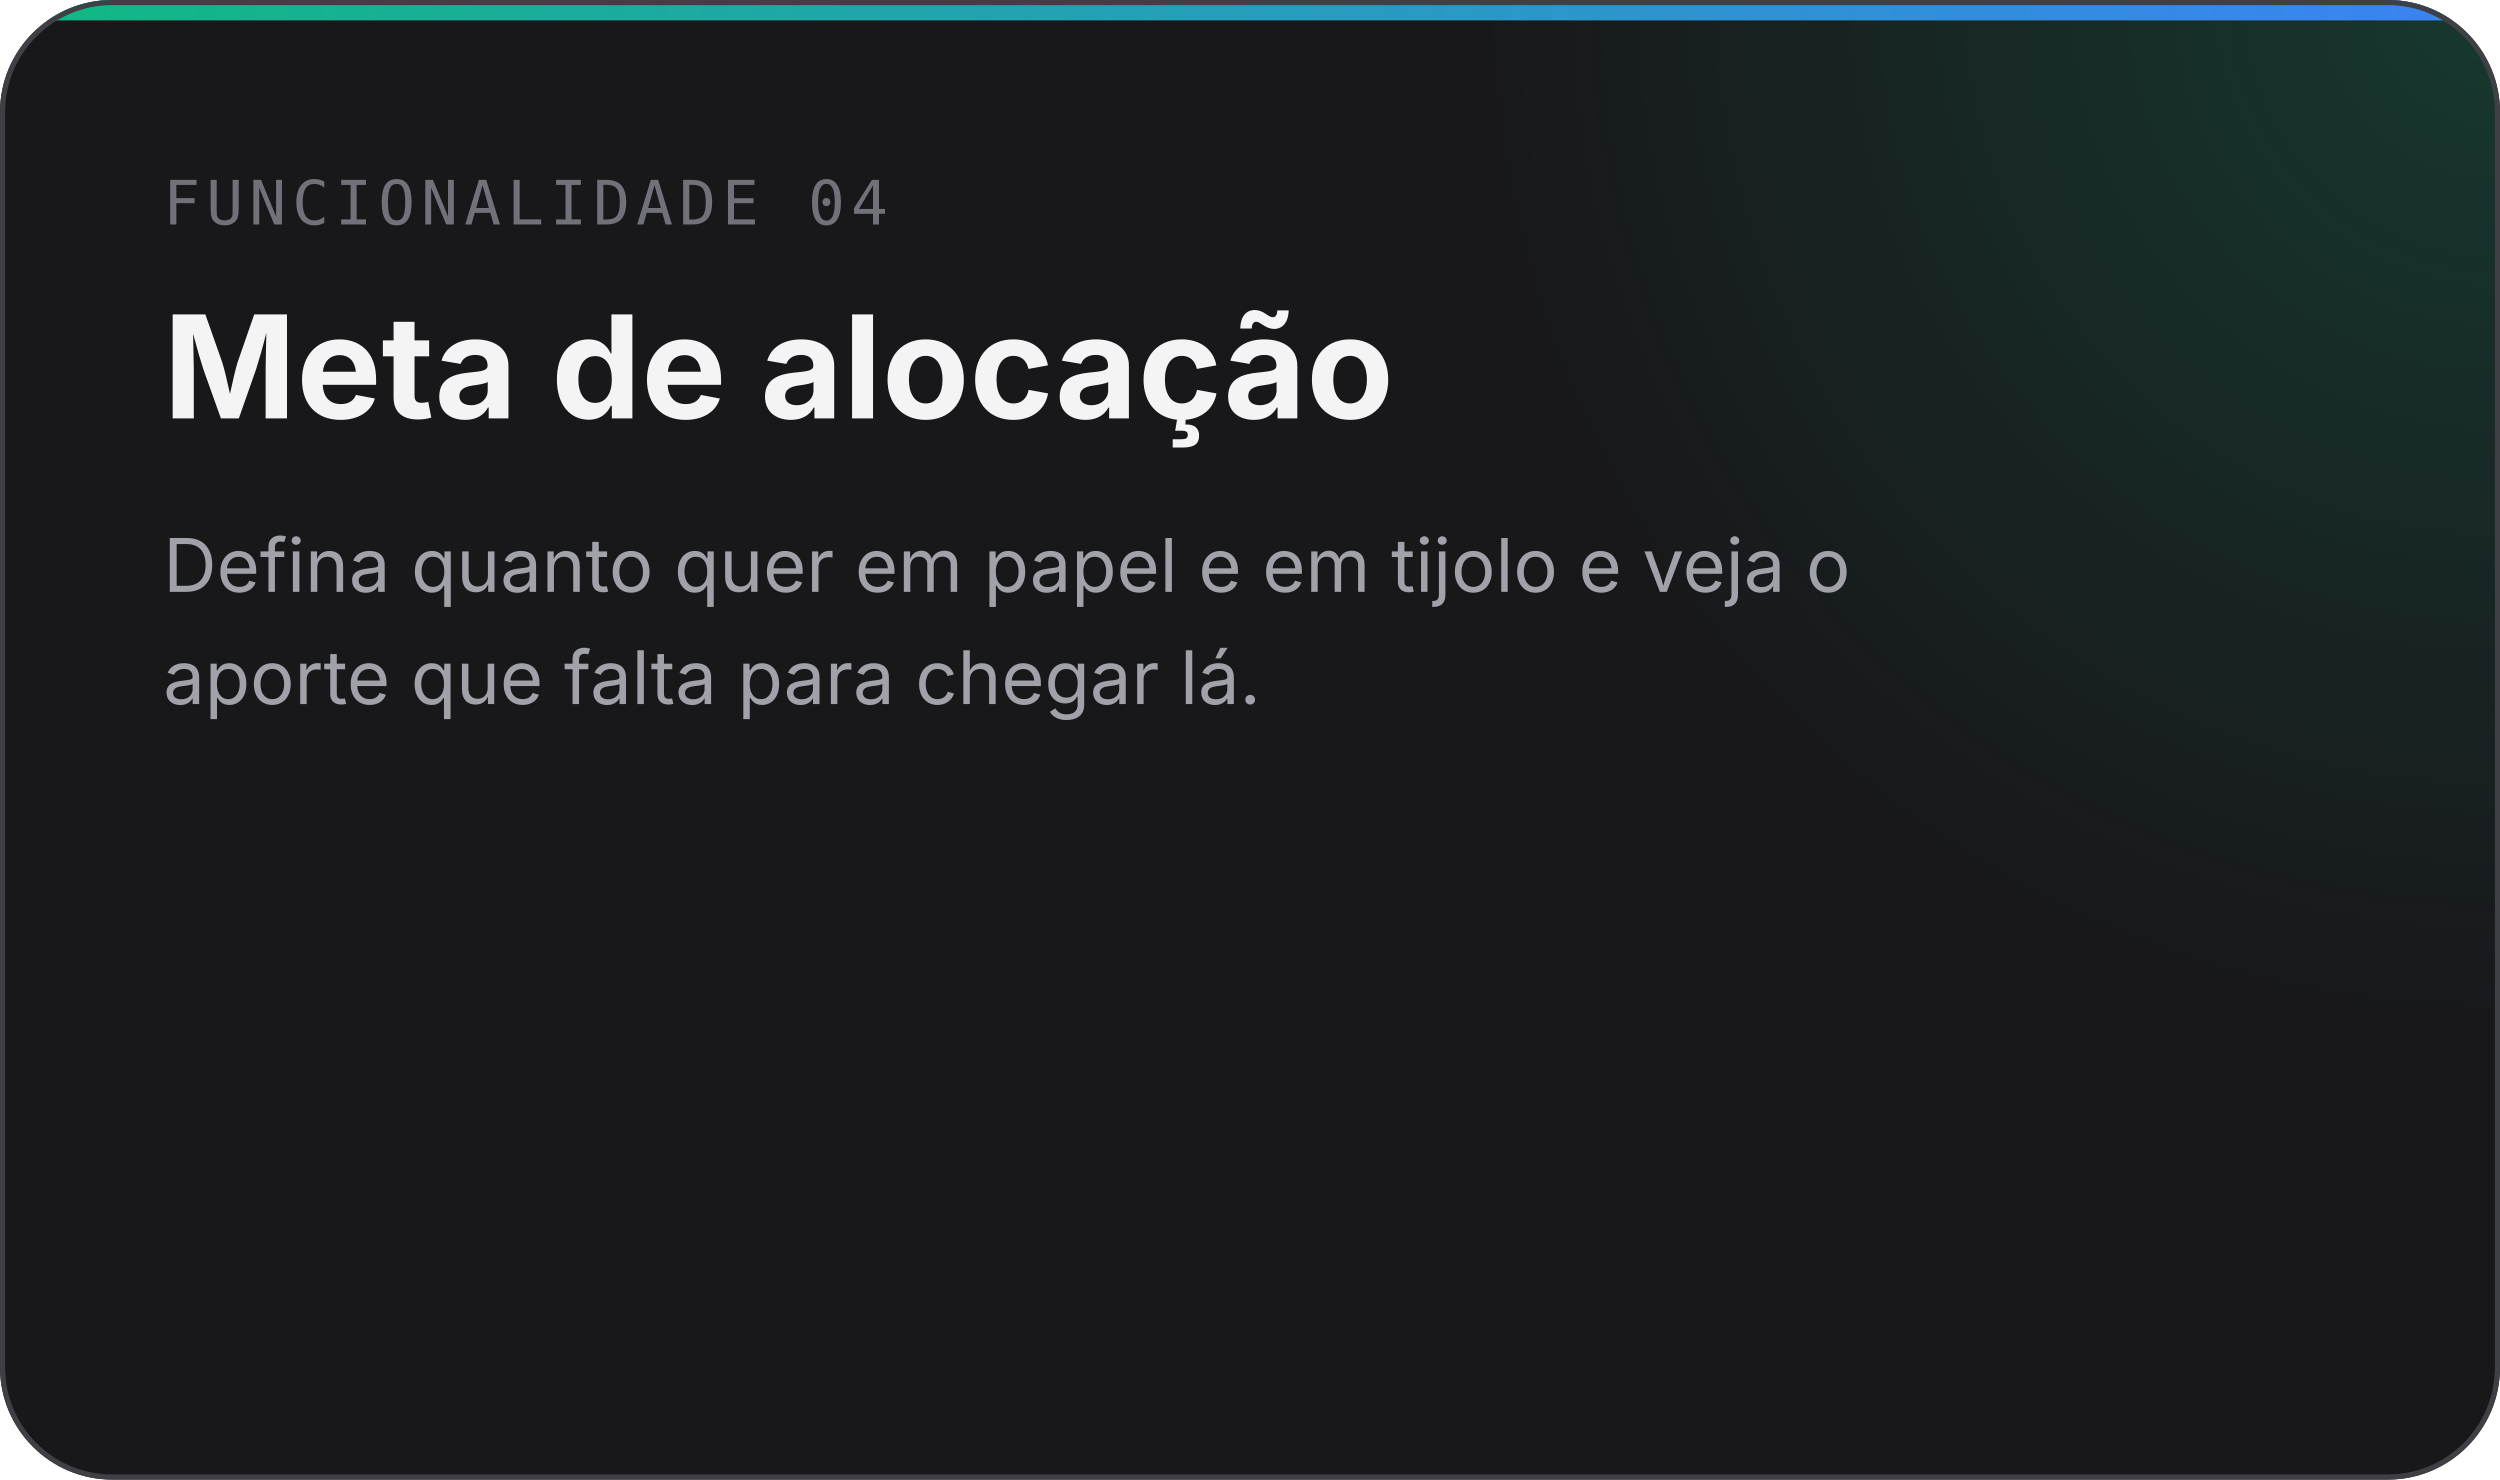
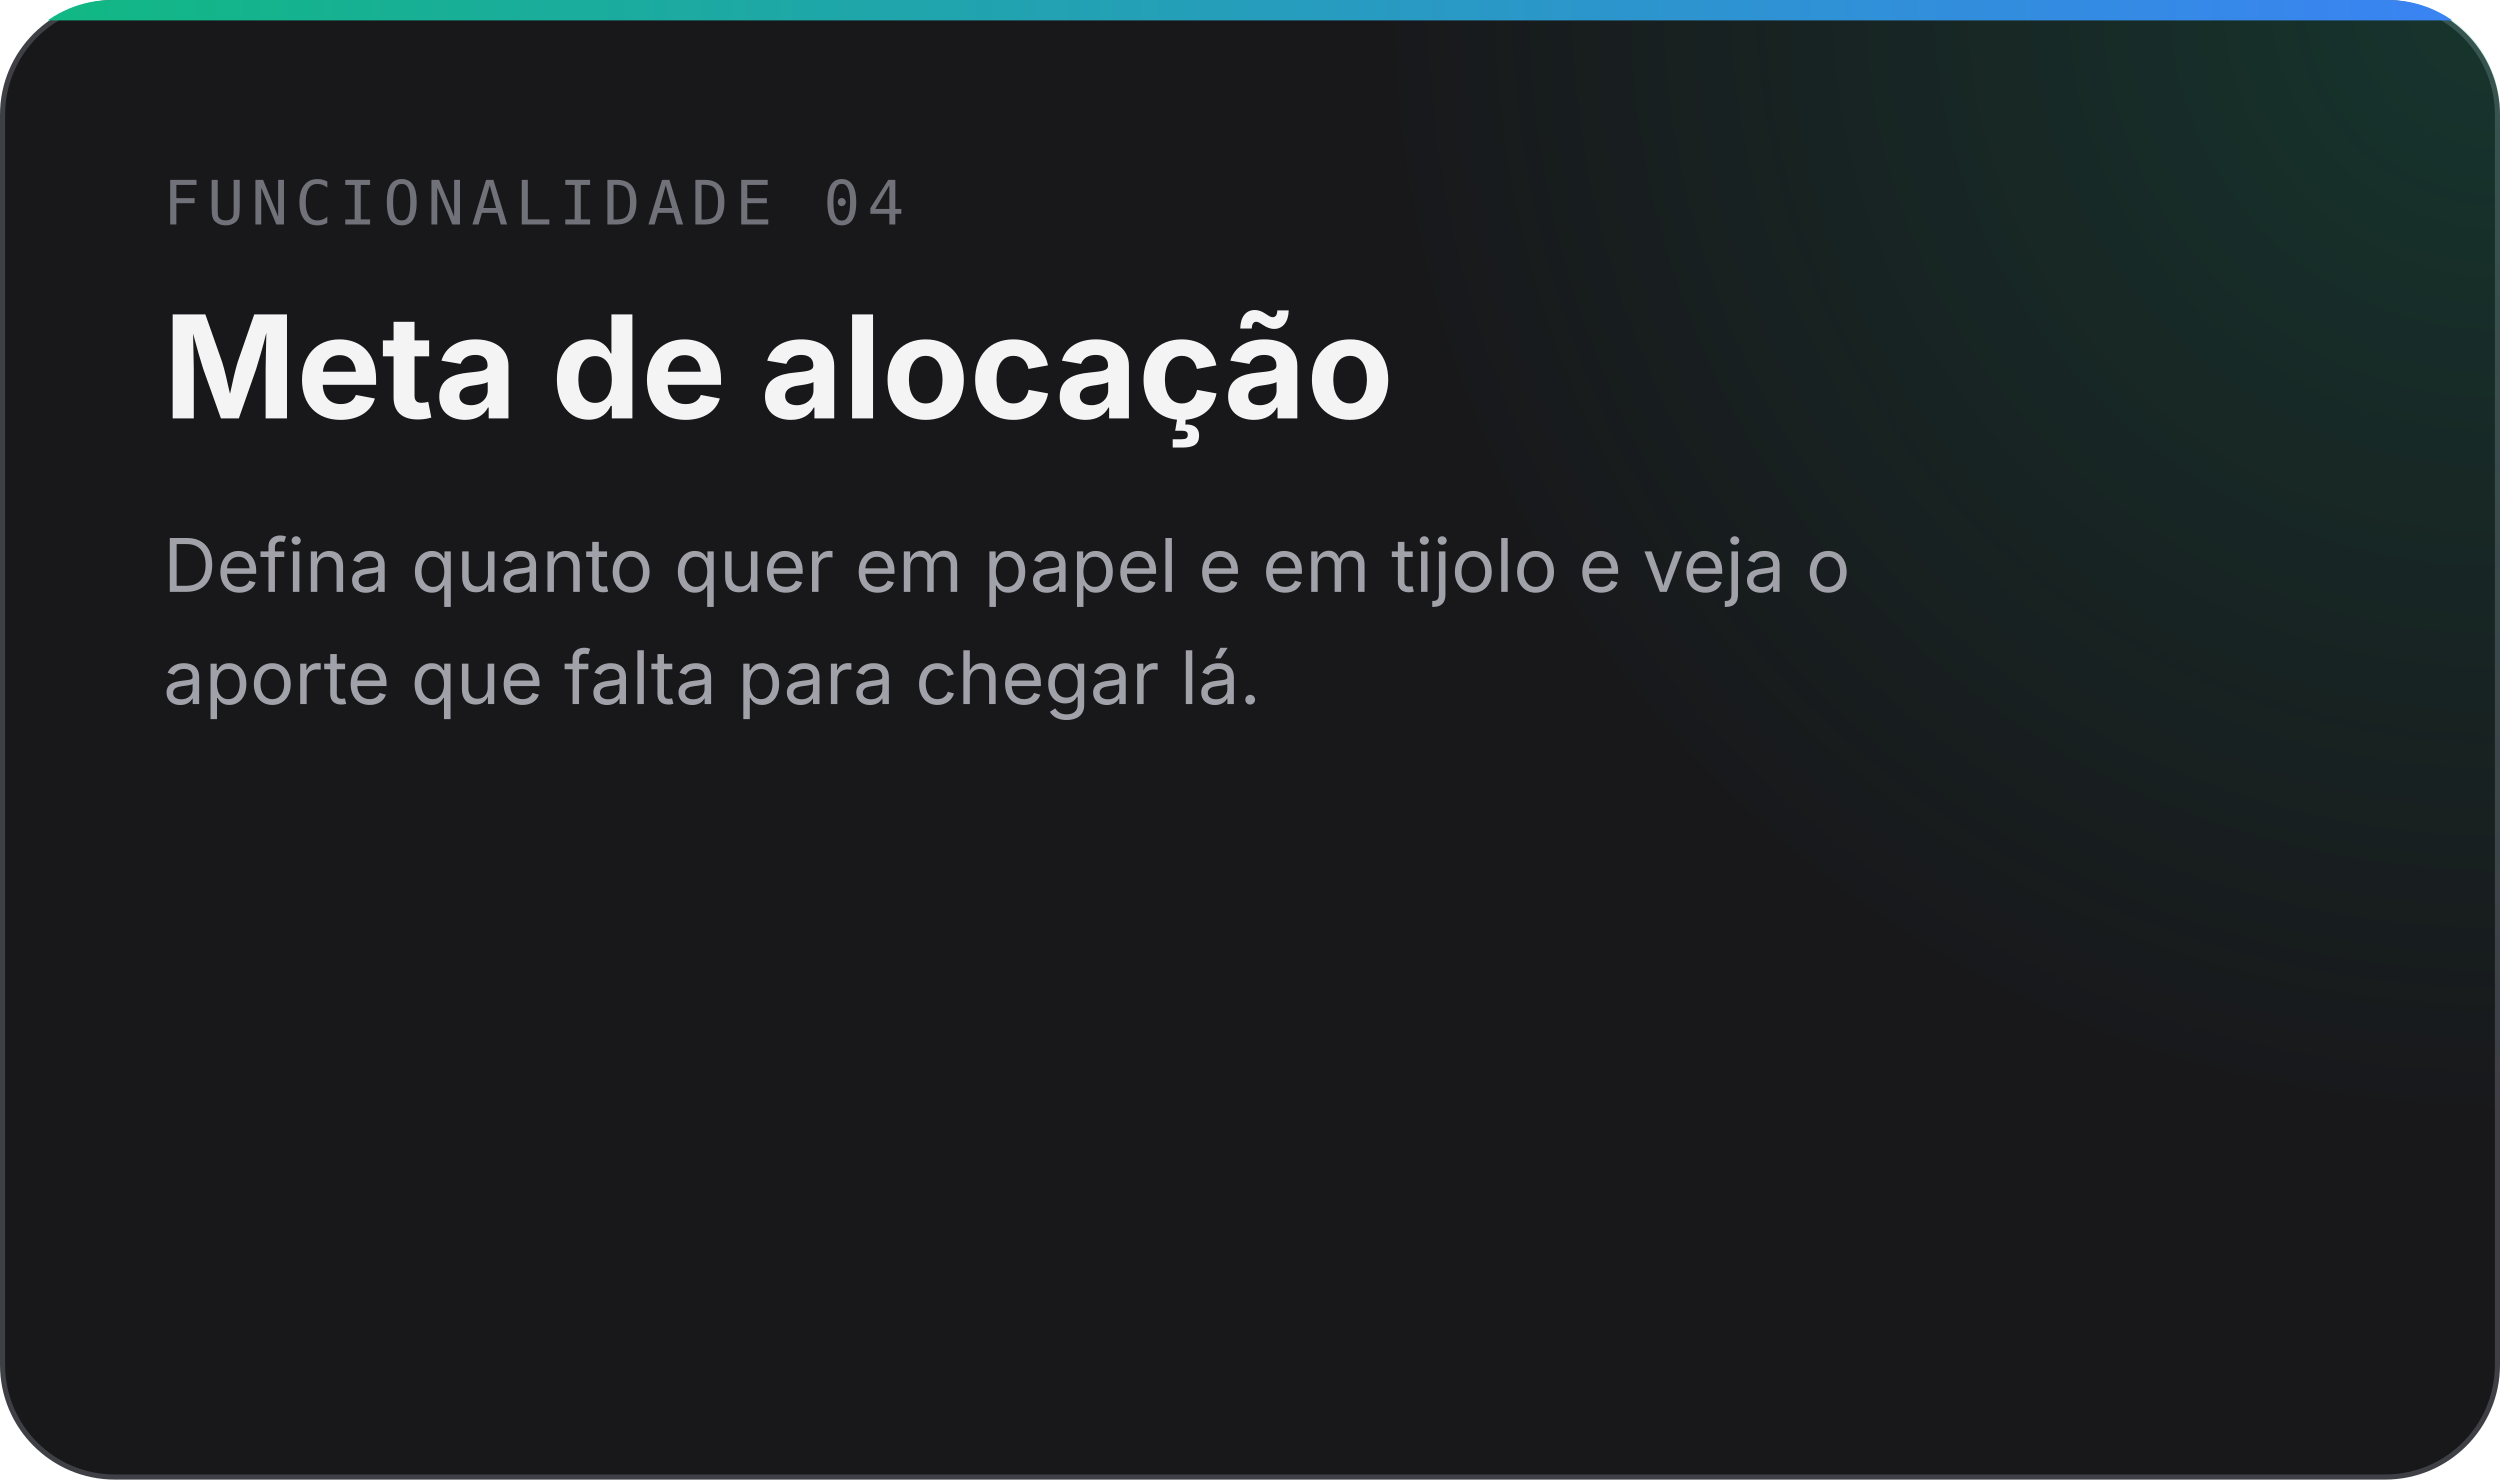
- <svg xmlns="http://www.w3.org/2000/svg" width="490" height="290" viewBox="0 0 490 290" role="img" aria-label="Meta de alocação: Defina quanto quer em papel e em tijolo e veja o aporte que falta para chegar lá.">
+ <svg xmlns="http://www.w3.org/2000/svg" width="490" height="290" viewBox="0 0 490 290" role="img" aria-label="Meta de alocação. Defina quanto quer em papel e em tijolo e veja o aporte que falta para chegar lá.">
  <defs>
-     <radialGradient id="ga">
-       <stop offset="0" stop-color="#10b981" stop-opacity="0.2" />
-       <stop offset="1" stop-color="#10b981" stop-opacity="0" />
-     </radialGradient>
-     <clipPath id="c">
-       <rect width="490" height="290" rx="22" />
-     </clipPath>
    <linearGradient id="g" x1="0" y1="0" x2="1" y2="0">
      <stop offset="0" stop-color="#10b981" />
      <stop offset="1" stop-color="#3b82f6" />
    </linearGradient>
+     <radialGradient id="fc" gradientUnits="userSpaceOnUse" cx="490" cy="0" r="220">
+       <stop offset="0" stop-color="#10b981" stop-opacity="0.18" />
+       <stop offset="1" stop-color="#10b981" stop-opacity="0" />
+     </radialGradient>
+     <clipPath id="fk">
+       <rect width="490" height="290" rx="22" />
+     </clipPath>
  </defs>
-   <g clip-path="url(#c)">
-     <rect width="490" height="290" fill="#18181b" />
-     <circle cx="490" cy="0" r="200" fill="url(#ga)" />
+   <rect x="0.5" y="0.5" width="489" height="289" rx="22" fill="#18181b" stroke="#3f3f46" />
+   <g clip-path="url(#fk)">
+     <rect width="490" height="290" fill="url(#fc)" />
    <rect width="490" height="4" fill="url(#g)" />
  </g>
-   <rect x=".5" y=".5" width="489" height="289" rx="21.5" fill="none" stroke="#3f3f46" />
-   <text x="32" y="44" font-family="ui-monospace,'SFMono-Regular',Menlo,Consolas,monospace" font-size="12" letter-spacing="1.2" fill="#71717a">FUNCIONALIDADE 04</text>
+   <text x="32" y="44" font-family="ui-monospace,'SFMono-Regular',Menlo,Consolas,monospace" font-size="12" letter-spacing="1.4" fill="#71717a">FUNCIONALIDADE 04</text>
  <text x="32" y="82" font-family="Inter,'Segoe UI',-apple-system,Helvetica,Arial,sans-serif" font-size="28" font-weight="700" fill="#f4f4f5">Meta de alocação</text>
  <text x="32" y="116" font-family="Inter,'Segoe UI',-apple-system,Helvetica,Arial,sans-serif" font-size="14.5" fill="#a1a1aa">Defina quanto quer em papel e em tijolo e veja o</text>
  <text x="32" y="138" font-family="Inter,'Segoe UI',-apple-system,Helvetica,Arial,sans-serif" font-size="14.5" fill="#a1a1aa">aporte que falta para chegar lá.</text>
</svg>
